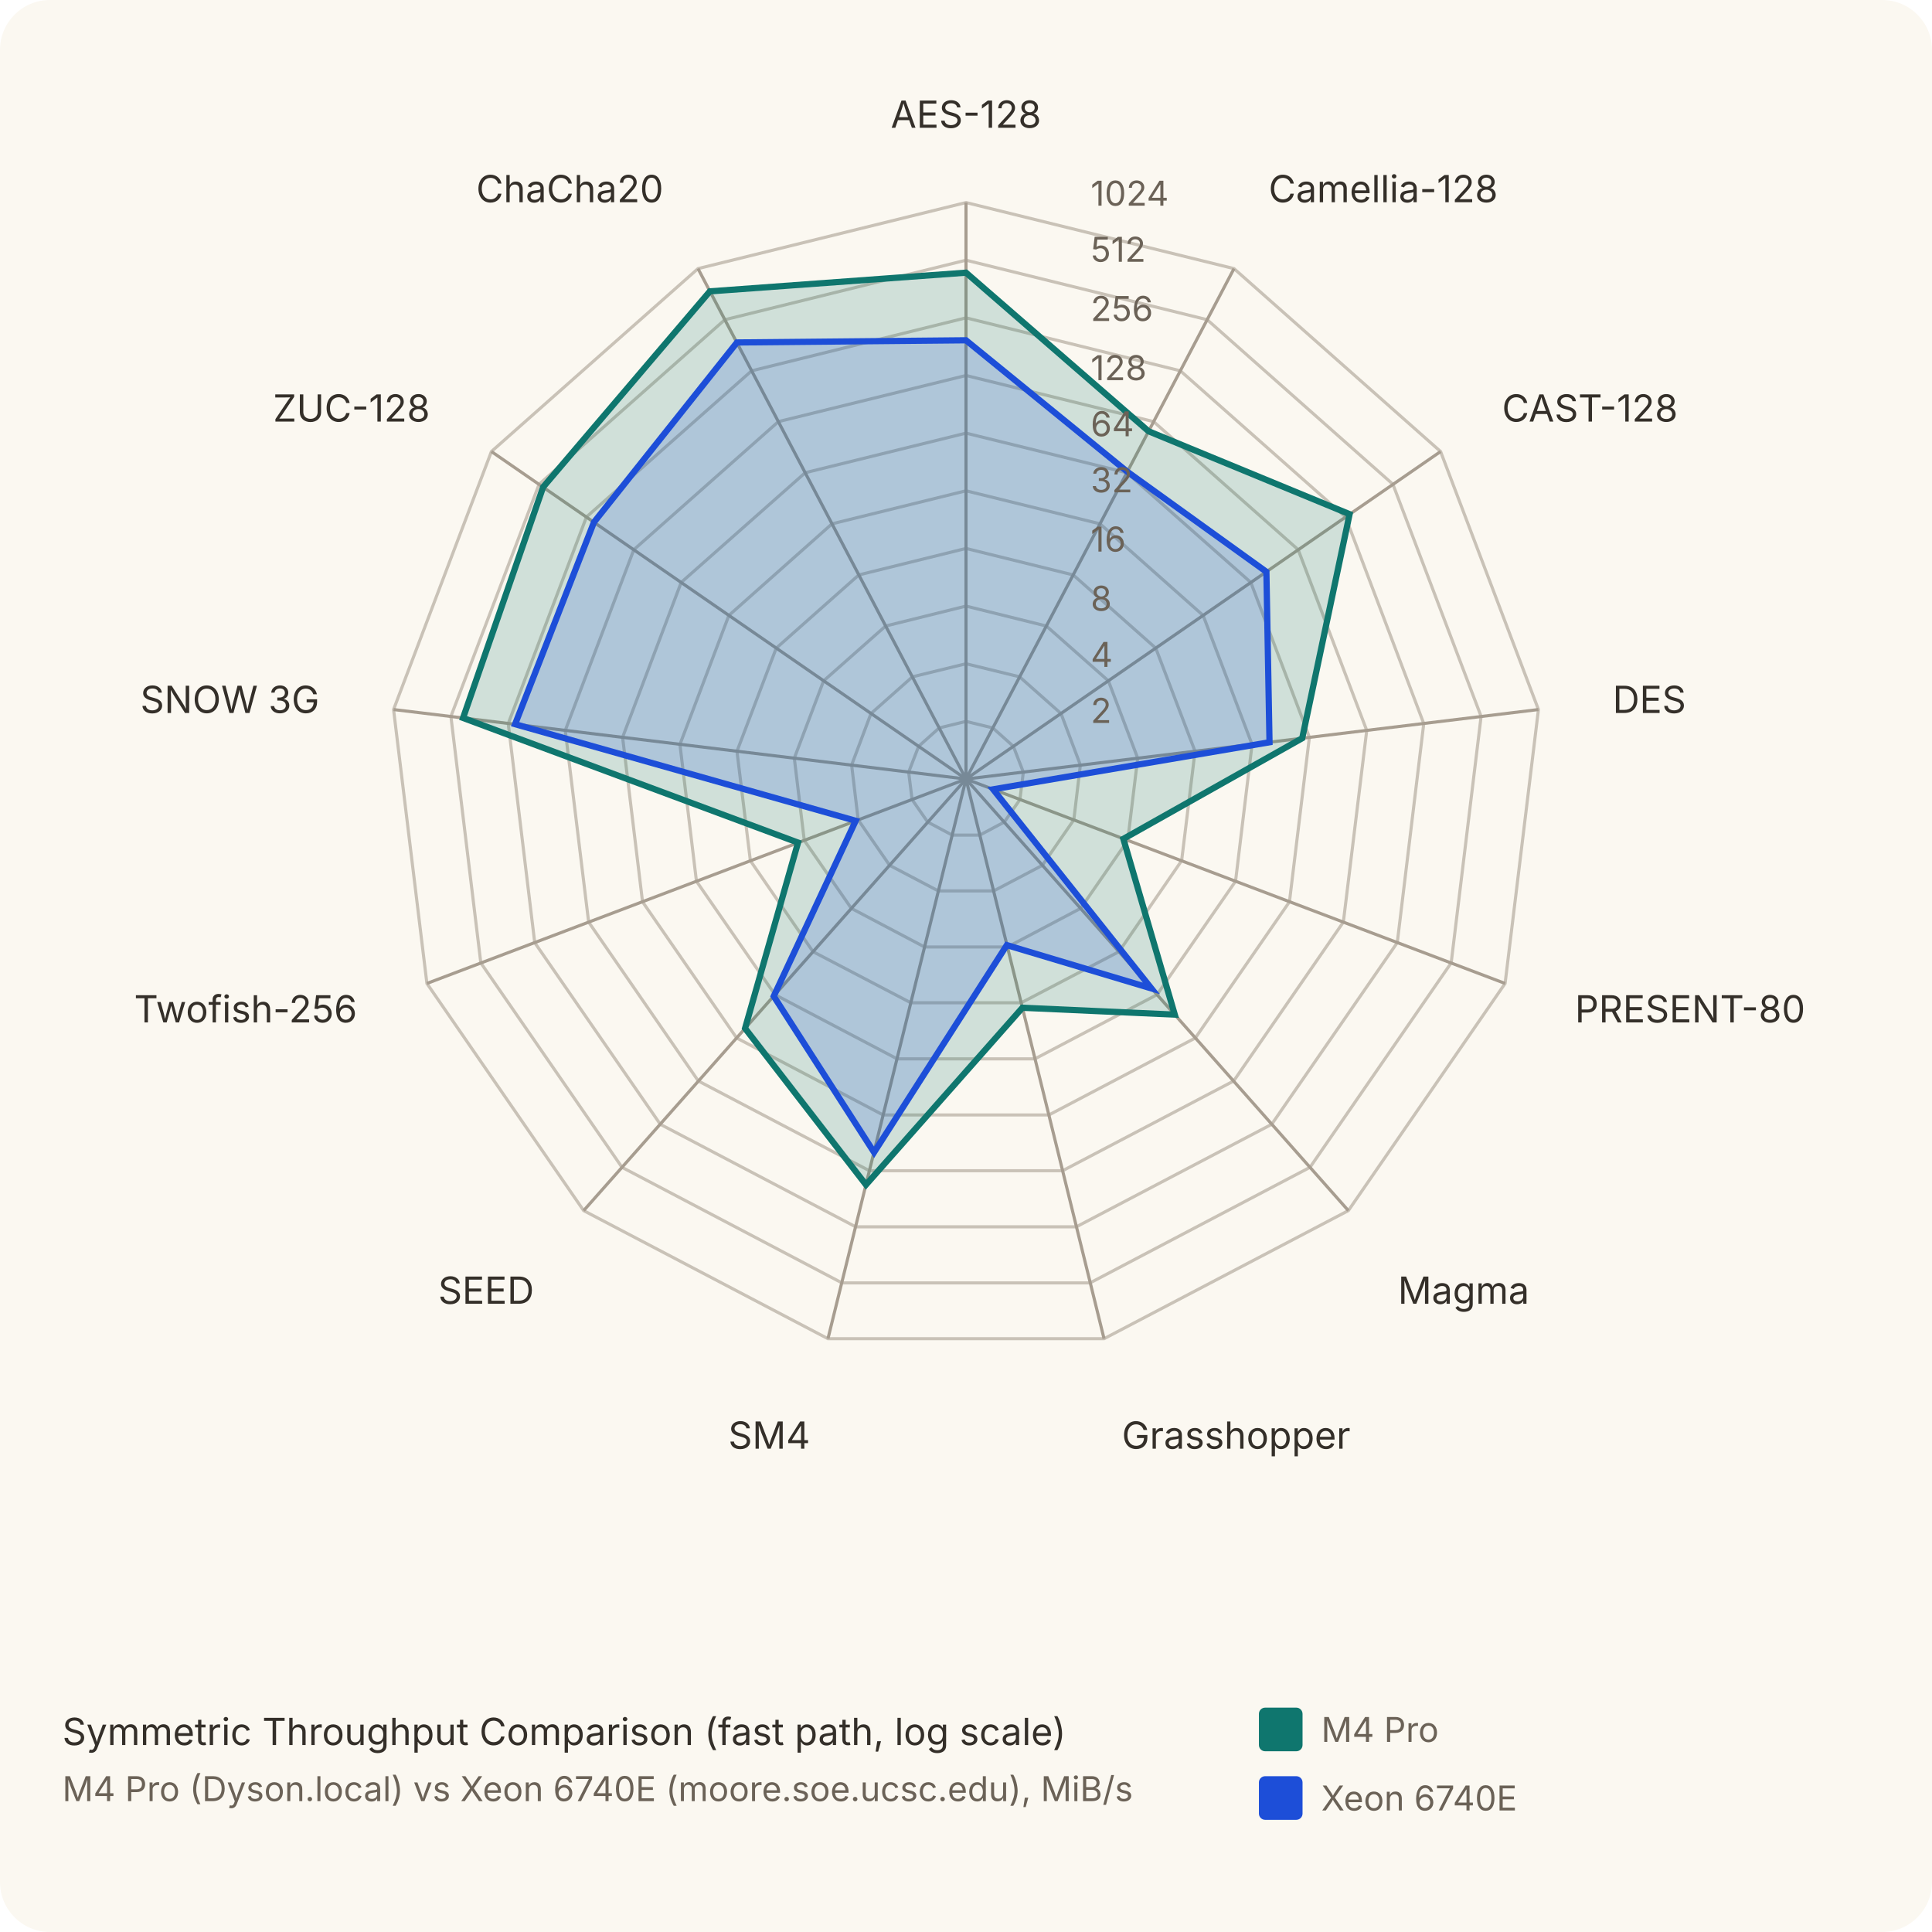
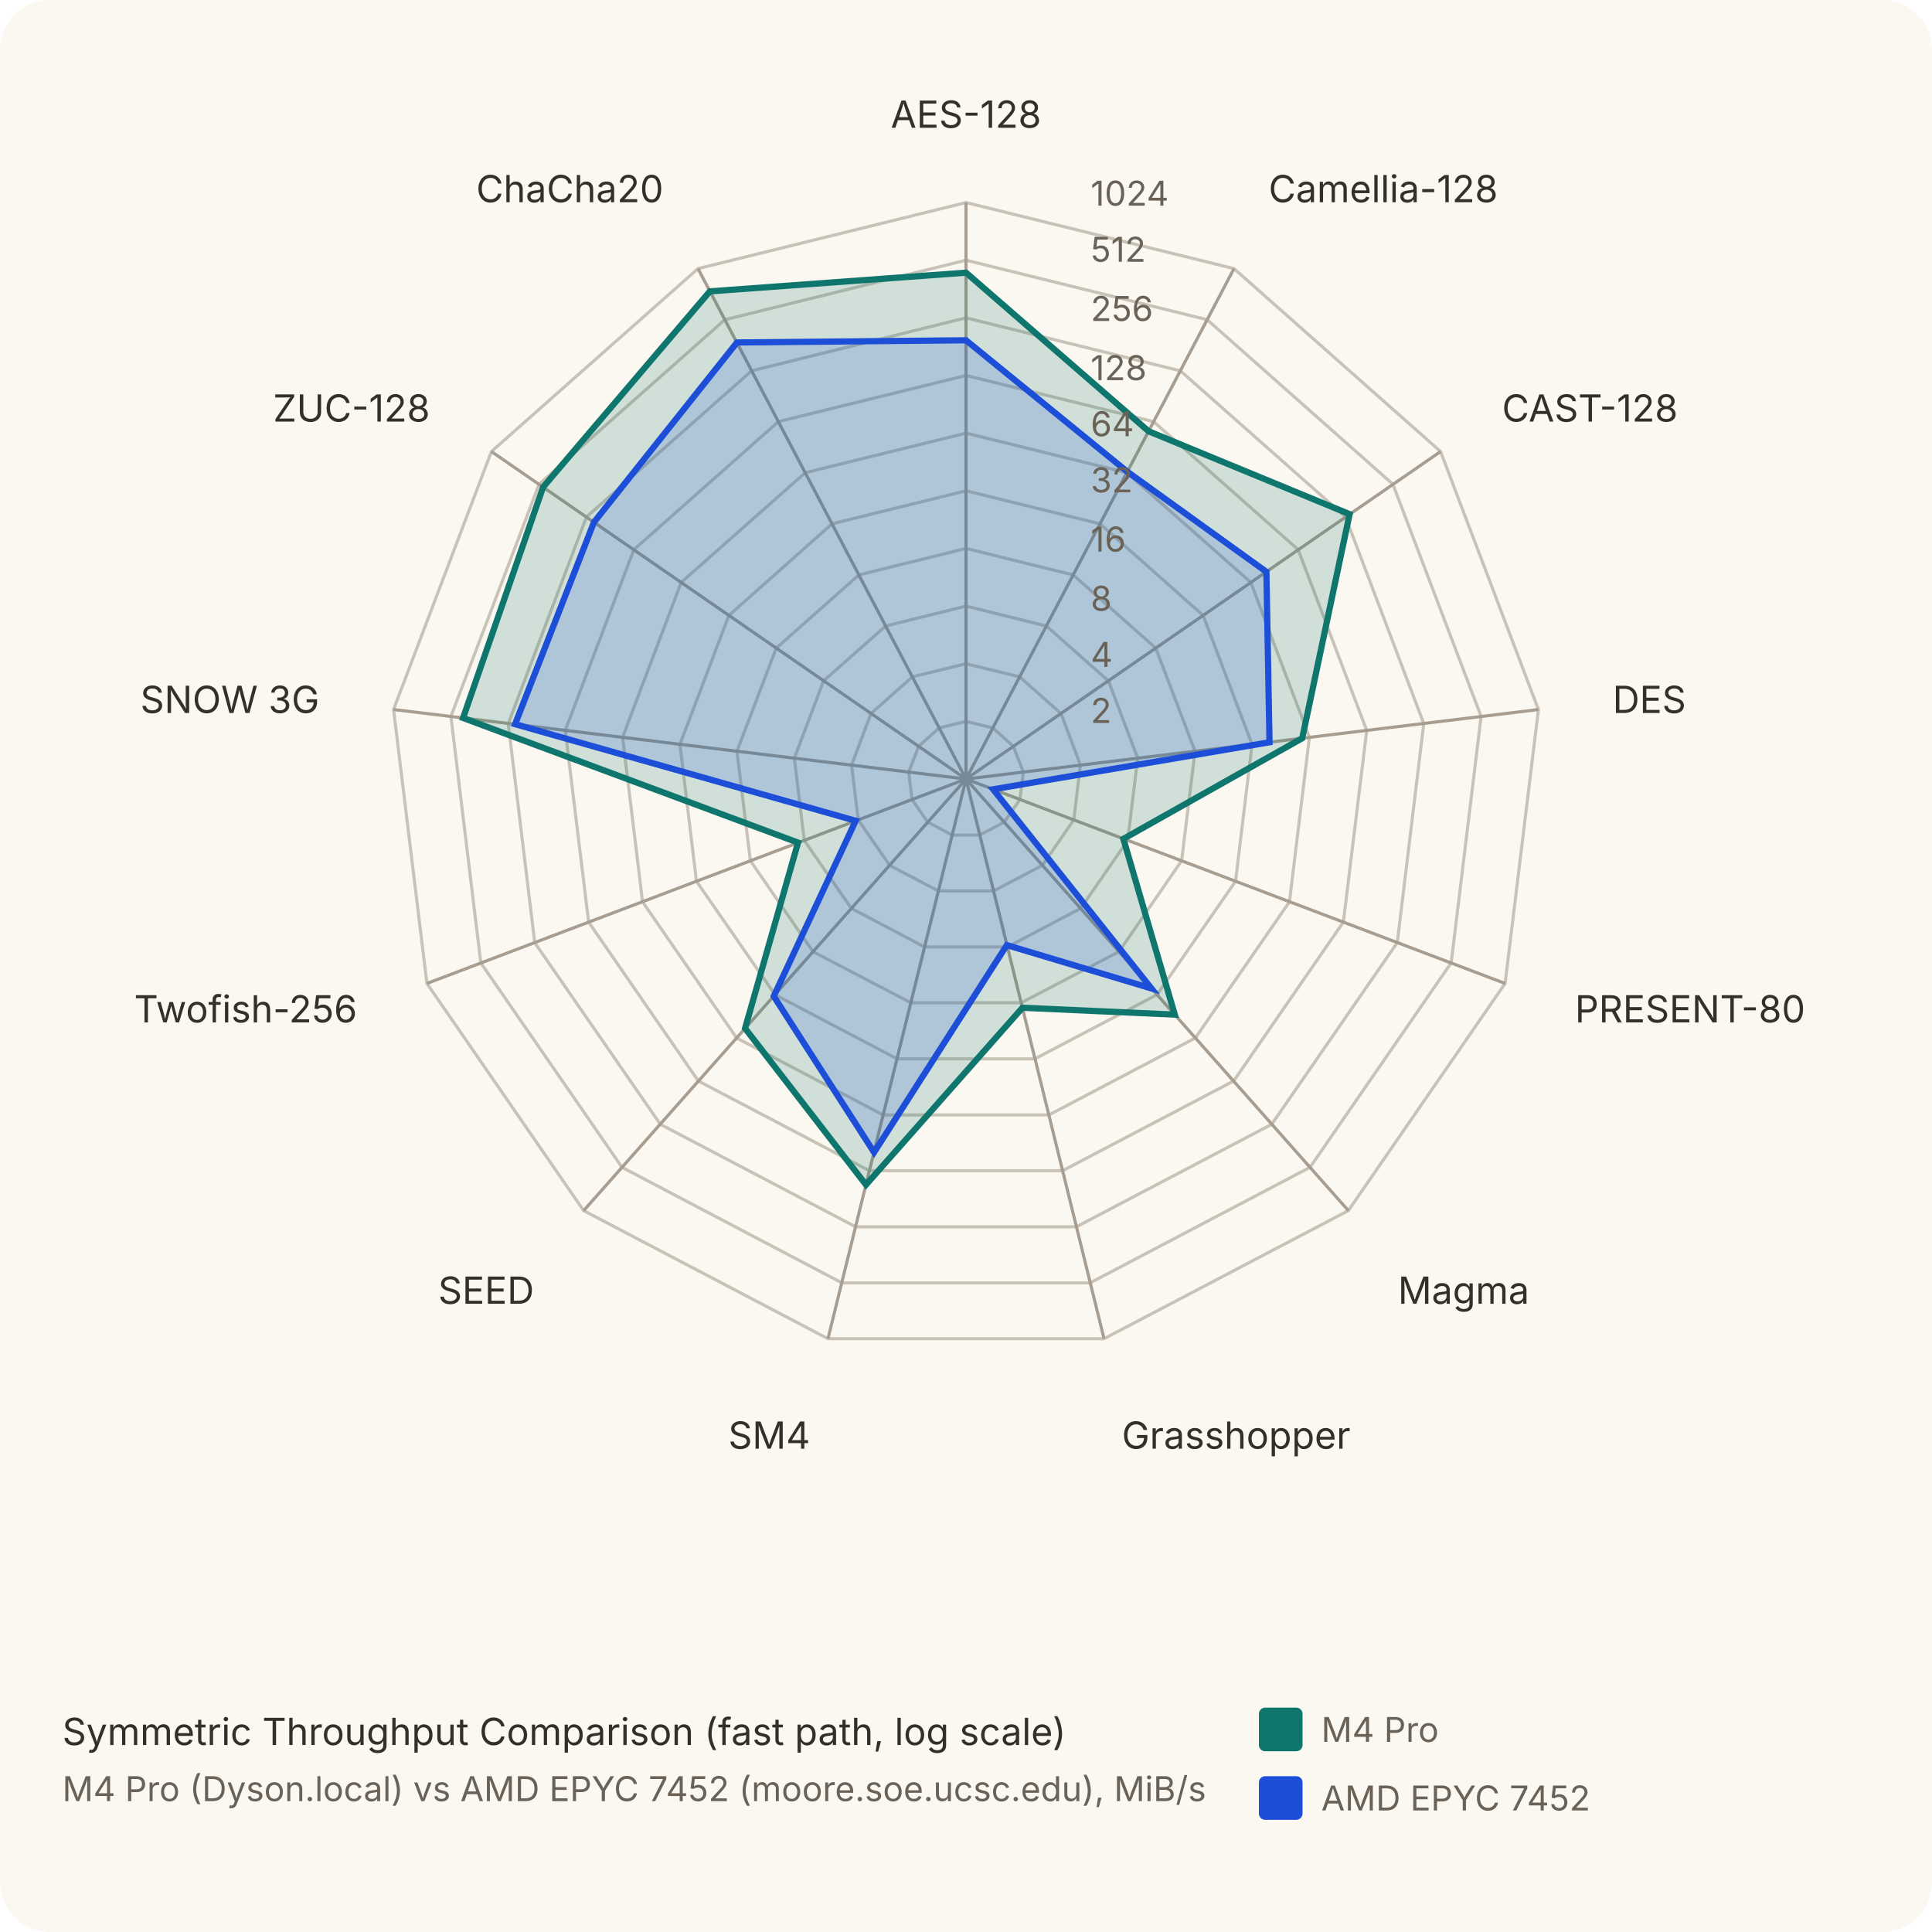
<svg xmlns="http://www.w3.org/2000/svg" width="620" height="620" viewBox="0 0 620 620" role="img" aria-labelledby="title desc">
  <style>
    .bg { fill: #fbf8f1; }
    .grid { fill: none; stroke: #c9c2b7; stroke-width: 1; }
    .axis { stroke: #a79d90; stroke-width: 1; }
    .label { fill: #342f29; font: 12px ui-sans-serif, -apple-system, BlinkMacSystemFont, "Segoe UI", sans-serif; }
    .small { fill: #6b6257; font: 11px ui-sans-serif, -apple-system, BlinkMacSystemFont, "Segoe UI", sans-serif; }
    .apple-fill { fill: #0f766e; fill-opacity: 0.18; stroke: #0f766e; stroke-width: 2; }
    .xeon-fill { fill: #1d4ed8; fill-opacity: 0.18; stroke: #1d4ed8; stroke-width: 2; }
  </style>
  <rect class="bg" x="0" y="0" width="620" height="620" rx="16" />
  <polygon class="grid" points="310.0,231.5 318.6,233.6 325.2,239.5 328.4,247.8 327.3,256.6 322.3,263.8 314.4,268.0 305.6,268.0 297.7,263.8 292.7,256.6 291.6,247.8 294.8,239.5 301.4,233.6" />
  <polygon class="grid" points="310.0,213.0 327.2,217.2 340.5,229.0 346.7,245.5 344.6,263.1 334.5,277.7 318.9,285.9 301.1,285.9 285.5,277.7 275.4,263.1 273.3,245.5 279.5,229.0 292.8,217.2" />
  <polygon class="grid" points="310.0,194.5 335.8,200.9 355.7,218.5 365.1,243.3 361.9,269.7 346.8,291.5 323.3,303.9 296.7,303.9 273.2,291.5 258.1,269.7 254.9,243.3 264.3,218.5 284.2,200.9" />
  <polygon class="grid" points="310.0,176.0 344.4,184.5 370.9,208.0 383.5,241.1 379.2,276.2 359.1,305.4 327.7,321.8 292.3,321.8 260.9,305.4 240.8,276.2 236.5,241.1 249.1,208.0 275.6,184.5" />
  <polygon class="grid" points="310.0,157.5 353.0,168.1 386.1,197.5 401.8,238.9 396.5,282.8 371.3,319.2 332.1,339.8 287.9,339.8 248.7,319.2 223.5,282.8 218.2,238.9 233.9,197.5 267.0,168.1" />
  <polygon class="grid" points="310.0,139.0 361.6,151.7 401.4,186.9 420.2,236.6 413.8,289.4 383.6,333.1 336.6,357.8 283.4,357.8 236.4,333.1 206.2,289.4 199.8,236.6 218.6,186.9 258.4,151.7" />
  <polygon class="grid" points="310.0,120.5 370.2,135.3 416.6,176.4 438.6,234.4 431.1,295.9 395.9,346.9 341.0,375.7 279.0,375.7 224.1,346.9 188.9,295.9 181.4,234.4 203.4,176.4 249.8,135.3" />
  <polygon class="grid" points="310.0,102.0 378.8,119.0 431.8,165.9 456.9,232.2 448.4,302.5 408.1,360.8 345.4,393.7 274.6,393.7 211.9,360.8 171.6,302.5 163.1,232.2 188.2,165.9 241.2,119.0" />
  <polygon class="grid" points="310.0,83.5 387.4,102.6 447.0,155.4 475.3,229.9 465.7,309.0 420.4,374.6 349.8,411.7 270.2,411.7 199.6,374.6 154.3,309.0 144.7,229.9 173.0,155.4 232.6,102.6" />
  <polygon class="grid" points="310.0,65.0 396.0,86.2 462.3,144.9 493.7,227.7 483.0,315.6 432.7,388.5 354.3,429.6 265.7,429.6 187.3,388.5 137.0,315.6 126.3,227.7 157.7,144.9 224.0,86.2" />
  <line class="axis" x1="310" y1="250" x2="310.0" y2="65.0" />
  <line class="axis" x1="310" y1="250" x2="396.0" y2="86.2" />
  <line class="axis" x1="310" y1="250" x2="462.3" y2="144.9" />
  <line class="axis" x1="310" y1="250" x2="493.7" y2="227.7" />
  <line class="axis" x1="310" y1="250" x2="483.0" y2="315.6" />
  <line class="axis" x1="310" y1="250" x2="432.7" y2="388.5" />
  <line class="axis" x1="310" y1="250" x2="354.3" y2="429.6" />
  <line class="axis" x1="310" y1="250" x2="265.7" y2="429.6" />
  <line class="axis" x1="310" y1="250" x2="187.3" y2="388.5" />
  <line class="axis" x1="310" y1="250" x2="137.0" y2="315.6" />
  <line class="axis" x1="310" y1="250" x2="126.3" y2="227.7" />
  <line class="axis" x1="310" y1="250" x2="157.7" y2="144.9" />
  <line class="axis" x1="310" y1="250" x2="224.0" y2="86.2" />
  <polygon class="apple-fill" points="310.0,87.5 368.6,138.4 433.1,165.0 417.9,236.9 360.5,269.2 377.0,325.6 328.1,323.4 277.9,380.2 239.1,330.0 256.1,270.4 148.6,230.4 174.3,156.3 227.8,93.5" />
  <polygon class="xeon-fill" points="310.0,109.2 361.8,151.4 406.4,183.5 407.4,238.2 318.7,253.3 369.5,317.2 323.1,303.3 280.5,369.8 248.3,319.7 274.6,263.4 165.3,232.4 190.6,167.6 236.5,109.9" />
  <text class="small" x="350" y="232">2</text>
  <text class="small" x="350" y="214">4</text>
  <text class="small" x="350" y="196">8</text>
  <text class="small" x="350" y="177">16</text>
  <text class="small" x="350" y="158">32</text>
  <text class="small" x="350" y="140">64</text>
  <text class="small" x="350" y="122">128</text>
  <text class="small" x="350" y="103">256</text>
  <text class="small" x="350" y="84">512</text>
  <text class="small" x="350" y="66">1024</text>
  <text class="label" x="310.0" y="41.0" text-anchor="middle">AES-128</text>
  <text class="label" x="407.1" y="64.9" text-anchor="start">Camellia-128</text>
  <text class="label" x="482.0" y="135.3" text-anchor="start">CAST-128</text>
  <text class="label" x="517.5" y="228.8" text-anchor="start">DES</text>
  <text class="label" x="505.4" y="328.1" text-anchor="start">PRESENT-80</text>
  <text class="label" x="448.6" y="418.4" text-anchor="start">Magma</text>
  <text class="label" x="360.0" y="464.9" text-anchor="start">Grasshopper</text>
  <text class="label" x="260.0" y="464.9" text-anchor="end">SM4</text>
  <text class="label" x="171.4" y="418.4" text-anchor="end">SEED</text>
  <text class="label" x="114.6" y="328.1" text-anchor="end">Twofish-256</text>
  <text class="label" x="102.5" y="228.8" text-anchor="end">SNOW 3G</text>
  <text class="label" x="138.0" y="135.3" text-anchor="end">ZUC-128</text>
  <text class="label" x="212.9" y="64.9" text-anchor="end">ChaCha20</text>
  <text class="label" x="20" y="560">Symmetric Throughput Comparison (fast path, log scale)</text>
-   <text class="small" x="20" y="578">M4 Pro (Dyson.local) vs Xeon 6740E (moore.soe.ucsc.edu), MiB/s</text>
+   <text class="small" x="20" y="578">M4 Pro (Dyson.local) vs AMD EPYC 7452 (moore.soe.ucsc.edu), MiB/s</text>
  <rect x="404" y="548" width="14" height="14" fill="#0f766e" rx="2" />
  <text class="small" x="424" y="559">M4 Pro</text>
  <rect x="404" y="570" width="14" height="14" fill="#1d4ed8" rx="2" />
-   <text class="small" x="424" y="581">Xeon 6740E</text>
+   <text class="small" x="424" y="581">AMD EPYC 7452</text>
</svg>
